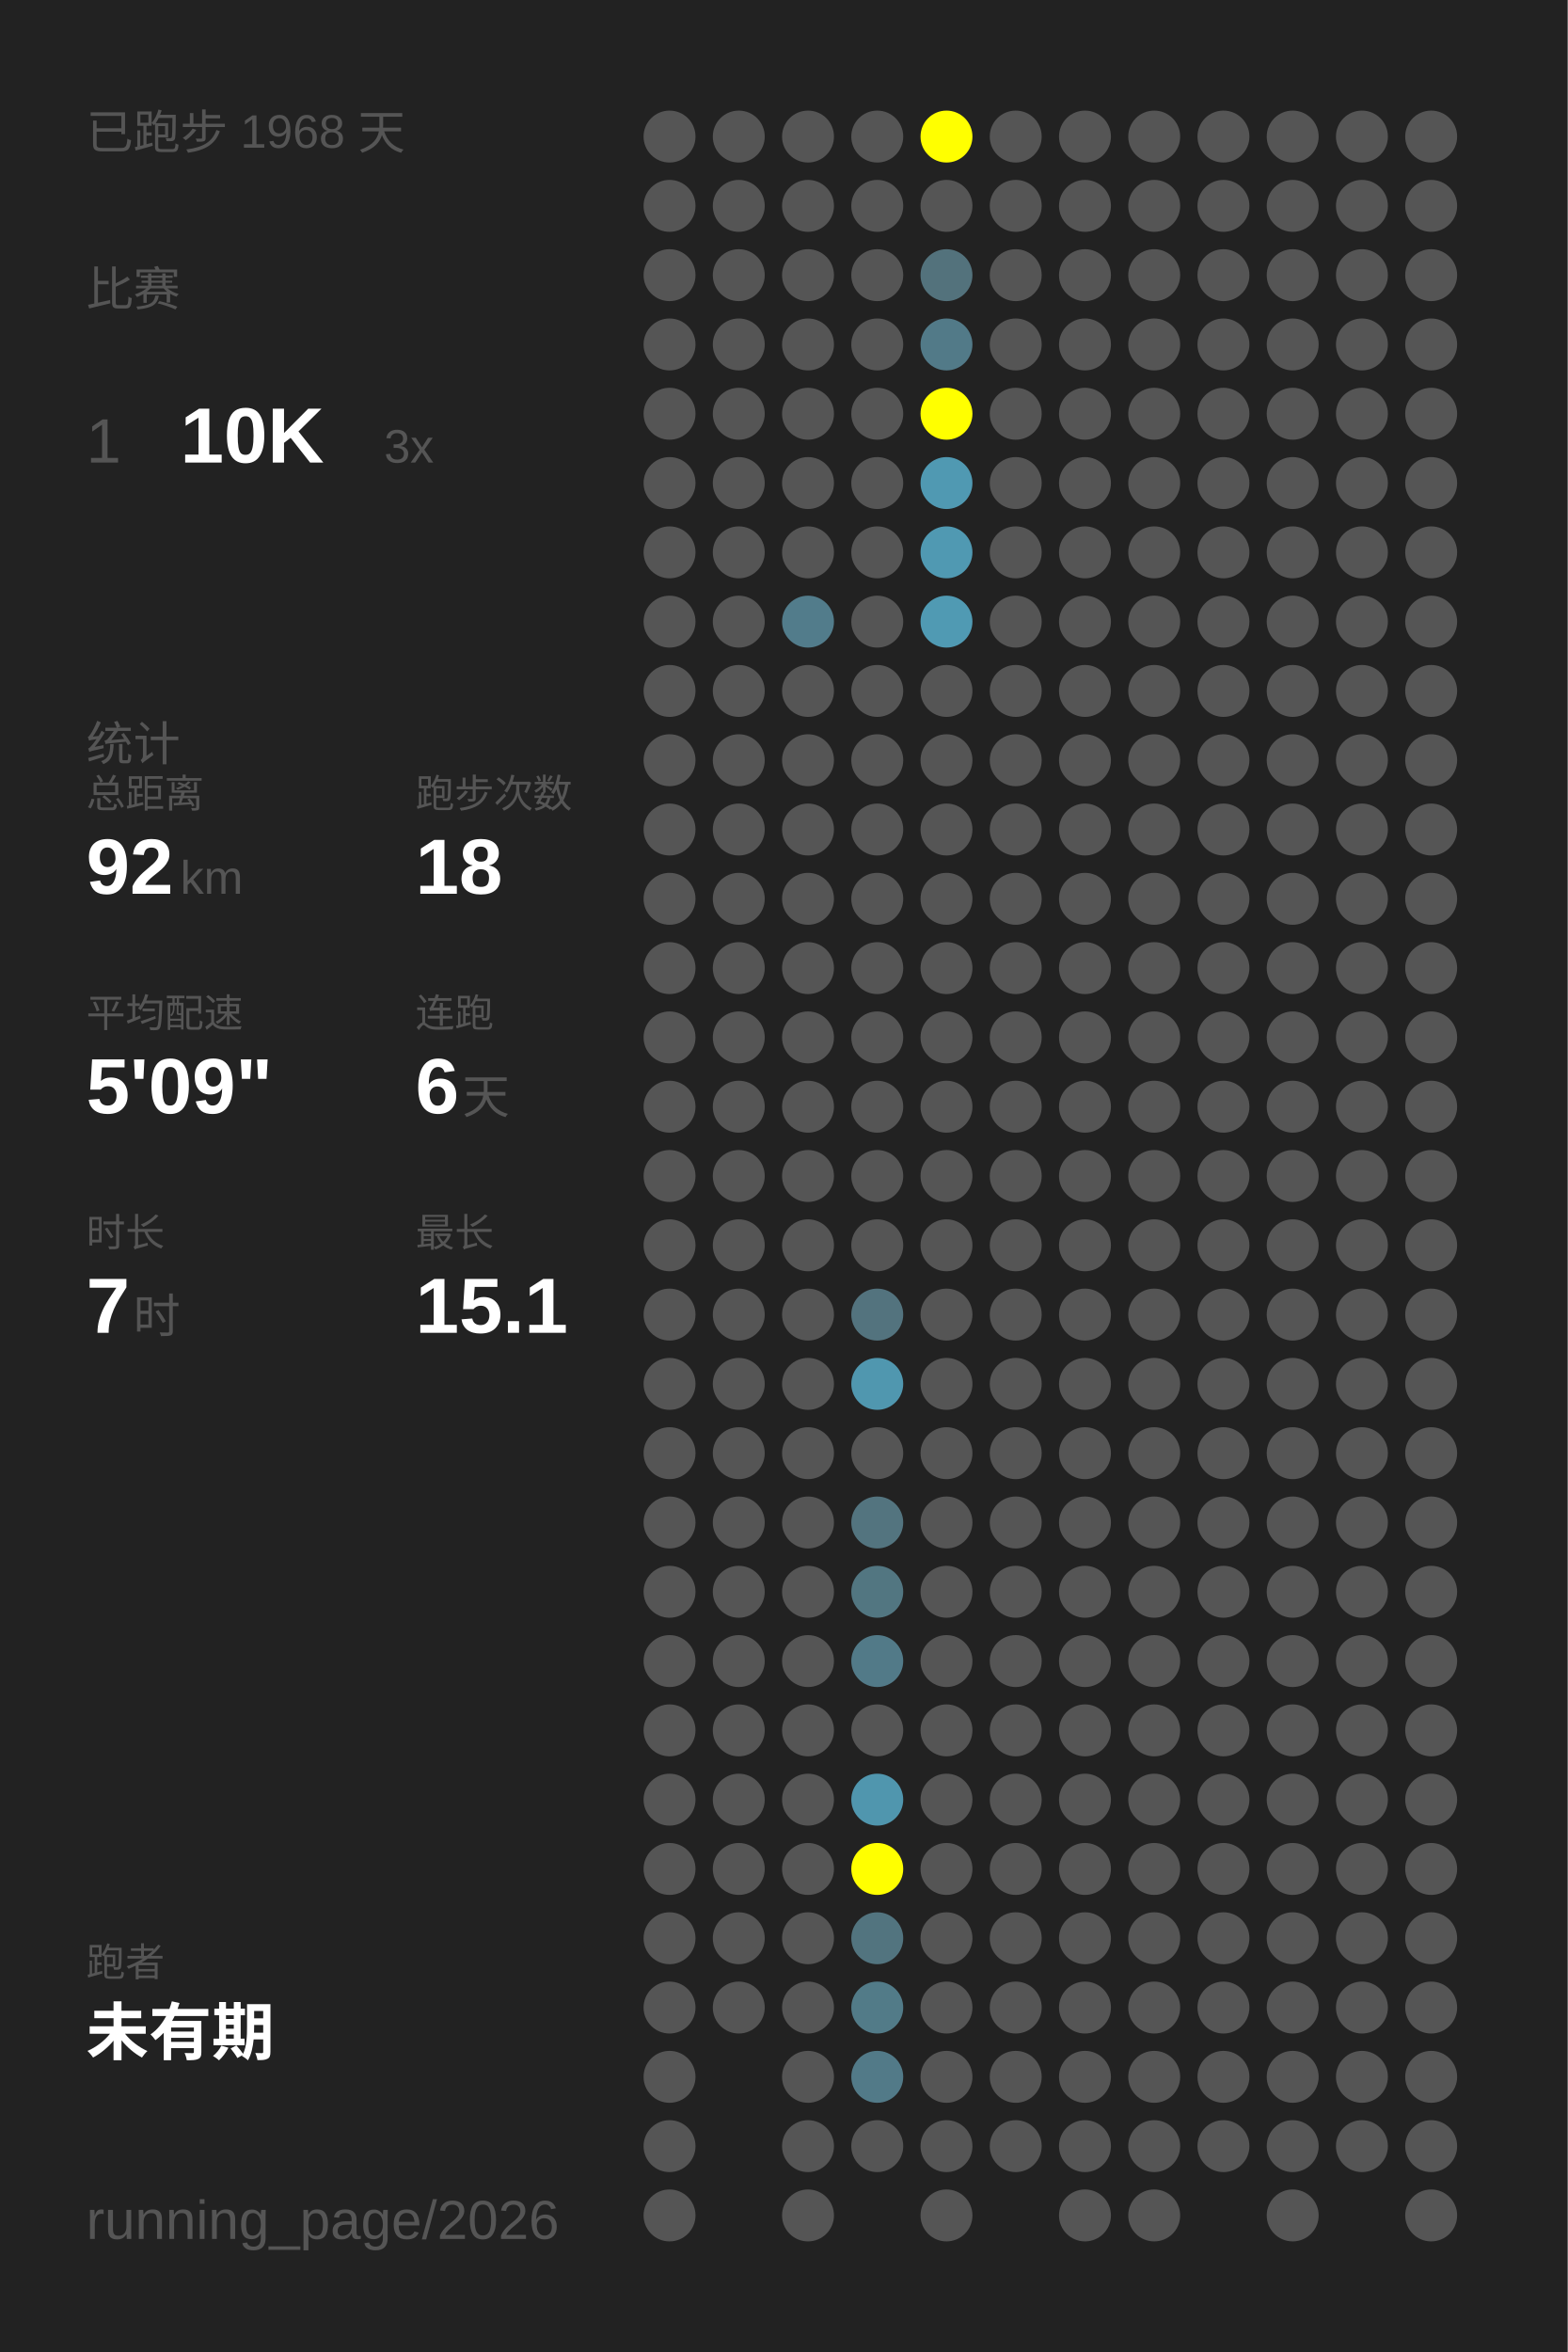
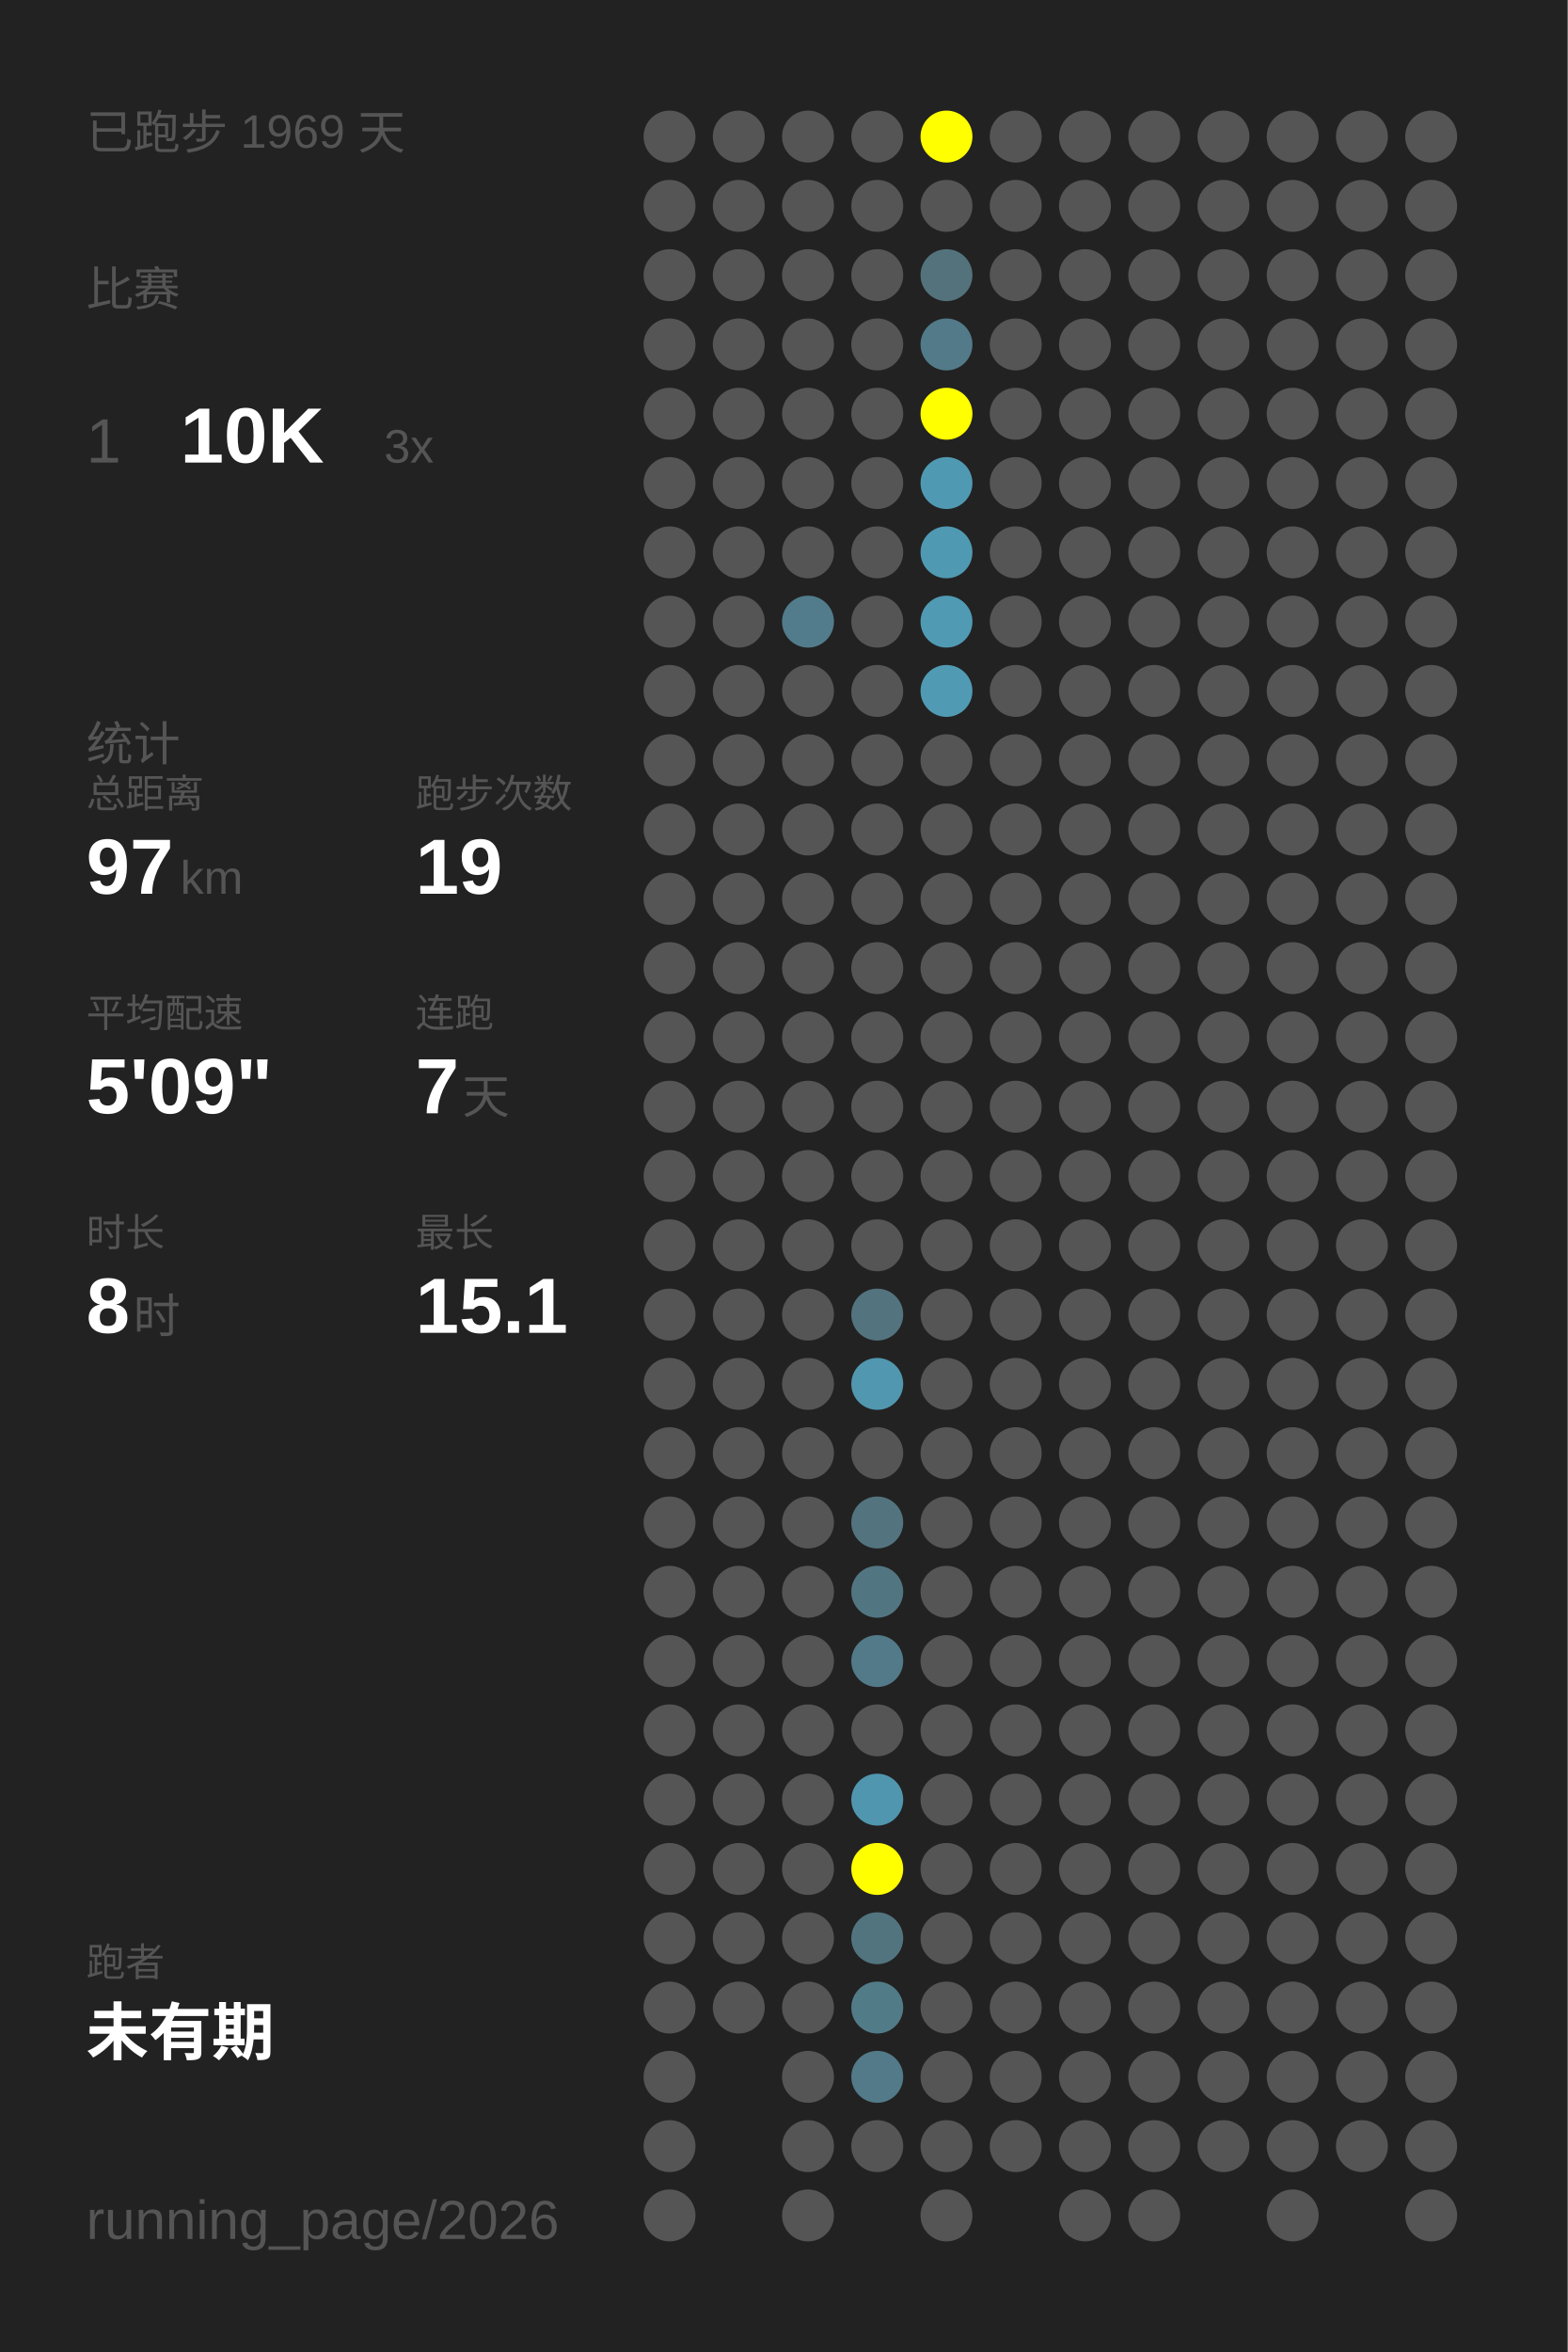
<svg xmlns="http://www.w3.org/2000/svg" baseProfile="full" height="300mm" version="1.1" viewBox="0,0,200,300" width="200mm">
  <defs />
  <rect fill="#222222" height="300" width="200" x="0" y="0" />
-   <text fill="#555555" style="font-size:6px; font-family:Arial;" x="11" y="19">已跑步 1968 天</text>
+   <text fill="#555555" style="font-size:6px; font-family:Arial;" x="11" y="19">已跑步 1969 天</text>
  <text fill="#555555" style="font-size:6px; font-family:Arial;" x="11" y="39">比赛</text>
  <text fill="#555555" style="font-size:8px; font-family:Arial;" x="11" y="59">1</text>
  <text fill="#FFFFFF" style="font-size:10px; font-family:Arial; font-weight:bold;" x="23" y="59">10K</text>
  <text fill="#555555" style="font-size:6px; font-family:Arial;" x="49" y="59">3x</text>
  <text fill="#555555" style="font-size:6px; font-family:Arial;" x="11" y="97">统计</text>
  <text fill="#555555" style="font-size:5px; font-family:Arial;" x="11" y="103">总距离</text>
-   <text fill="#FFFFFF" style="font-size:10px; font-family:Arial; font-weight:bold;" x="11" y="114">92</text>
+   <text fill="#FFFFFF" style="font-size:10px; font-family:Arial; font-weight:bold;" x="11" y="114">97</text>
  <text fill="#555555" style="font-size:6px; font-family:Arial;" x="23" y="114">km</text>
  <text fill="#555555" style="font-size:5px; font-family:Arial;" x="53" y="103">跑步次数</text>
-   <text fill="#FFFFFF" style="font-size:10px; font-family:Arial; font-weight:bold;" x="53" y="114">18</text>
+   <text fill="#FFFFFF" style="font-size:10px; font-family:Arial; font-weight:bold;" x="53" y="114">19</text>
  <text fill="#555555" style="font-size:5px; font-family:Arial;" x="11" y="131">平均配速</text>
  <text fill="#FFFFFF" style="font-size:10px; font-family:Arial; font-weight:bold;" x="11" y="142">5'09"</text>
  <text fill="#555555" style="font-size:5px; font-family:Arial;" x="53" y="131">连跑</text>
-   <text fill="#FFFFFF" style="font-size:10px; font-family:Arial; font-weight:bold;" x="53" y="142">6</text>
+   <text fill="#FFFFFF" style="font-size:10px; font-family:Arial; font-weight:bold;" x="53" y="142">7</text>
  <text fill="#555555" style="font-size:6px; font-family:Arial;" x="59" y="142">天</text>
  <text fill="#555555" style="font-size:5px; font-family:Arial;" x="11" y="159">时长</text>
-   <text fill="#FFFFFF" style="font-size:10px; font-family:Arial; font-weight:bold;" x="11" y="170">7</text>
+   <text fill="#FFFFFF" style="font-size:10px; font-family:Arial; font-weight:bold;" x="11" y="170">8</text>
  <text fill="#555555" style="font-size:6px; font-family:Arial;" x="17" y="170">时</text>
  <text fill="#555555" style="font-size:5px; font-family:Arial;" x="53" y="159">最长</text>
  <text fill="#FFFFFF" style="font-size:10px; font-family:Arial; font-weight:bold;" x="53" y="170">15.1</text>
  <text fill="#555555" style="font-size:5px; font-family:Arial;" x="11" y="252.065">跑者</text>
  <text fill="#FFFFFF" style="font-size:8px; font-family:Arial; font-weight:bold;" x="11" y="262.065">未有期</text>
  <text fill="#555555" style="font-size:7px; font-family:Arial;" x="11" y="285.581">running_page/2026</text>
  <circle cx="85.417" cy="17.419" fill="#555555" r="3.312" />
  <circle cx="85.417" cy="26.258" fill="#555555" r="3.312" />
  <circle cx="85.417" cy="35.097" fill="#555555" r="3.312" />
  <circle cx="85.417" cy="43.935" fill="#555555" r="3.312" />
  <circle cx="85.417" cy="52.774" fill="#555555" r="3.312" />
  <circle cx="85.417" cy="61.613" fill="#555555" r="3.312" />
  <circle cx="85.417" cy="70.452" fill="#555555" r="3.312" />
  <circle cx="85.417" cy="79.29" fill="#555555" r="3.312" />
  <circle cx="85.417" cy="88.129" fill="#555555" r="3.312" />
  <circle cx="85.417" cy="96.968" fill="#555555" r="3.312" />
  <circle cx="85.417" cy="105.806" fill="#555555" r="3.312" />
  <circle cx="85.417" cy="114.645" fill="#555555" r="3.312" />
  <circle cx="85.417" cy="123.484" fill="#555555" r="3.312" />
  <circle cx="85.417" cy="132.323" fill="#555555" r="3.312" />
  <circle cx="85.417" cy="141.161" fill="#555555" r="3.312" />
  <circle cx="85.417" cy="150" fill="#555555" r="3.312" />
  <circle cx="85.417" cy="158.839" fill="#555555" r="3.312" />
  <circle cx="85.417" cy="167.677" fill="#555555" r="3.312" />
  <circle cx="85.417" cy="176.516" fill="#555555" r="3.312" />
  <circle cx="85.417" cy="185.355" fill="#555555" r="3.312" />
  <circle cx="85.417" cy="194.194" fill="#555555" r="3.312" />
  <circle cx="85.417" cy="203.032" fill="#555555" r="3.312" />
  <circle cx="85.417" cy="211.871" fill="#555555" r="3.312" />
  <circle cx="85.417" cy="220.71" fill="#555555" r="3.312" />
  <circle cx="85.417" cy="229.548" fill="#555555" r="3.312" />
  <circle cx="85.417" cy="238.387" fill="#555555" r="3.312" />
  <circle cx="85.417" cy="247.226" fill="#555555" r="3.312" />
  <circle cx="85.417" cy="256.065" fill="#555555" r="3.312" />
  <circle cx="85.417" cy="264.903" fill="#555555" r="3.312" />
  <circle cx="85.417" cy="273.742" fill="#555555" r="3.312" />
  <circle cx="85.417" cy="282.581" fill="#555555" r="3.312" />
  <circle cx="94.25" cy="17.419" fill="#555555" r="3.312" />
  <circle cx="94.25" cy="26.258" fill="#555555" r="3.312" />
  <circle cx="94.25" cy="35.097" fill="#555555" r="3.312" />
  <circle cx="94.25" cy="43.935" fill="#555555" r="3.312" />
  <circle cx="94.25" cy="52.774" fill="#555555" r="3.312" />
  <circle cx="94.25" cy="61.613" fill="#555555" r="3.312" />
  <circle cx="94.25" cy="70.452" fill="#555555" r="3.312" />
  <circle cx="94.25" cy="79.29" fill="#555555" r="3.312" />
  <circle cx="94.25" cy="88.129" fill="#555555" r="3.312" />
  <circle cx="94.25" cy="96.968" fill="#555555" r="3.312" />
  <circle cx="94.25" cy="105.806" fill="#555555" r="3.312" />
  <circle cx="94.25" cy="114.645" fill="#555555" r="3.312" />
  <circle cx="94.25" cy="123.484" fill="#555555" r="3.312" />
  <circle cx="94.25" cy="132.323" fill="#555555" r="3.312" />
  <circle cx="94.25" cy="141.161" fill="#555555" r="3.312" />
  <circle cx="94.25" cy="150" fill="#555555" r="3.312" />
  <circle cx="94.25" cy="158.839" fill="#555555" r="3.312" />
  <circle cx="94.25" cy="167.677" fill="#555555" r="3.312" />
  <circle cx="94.25" cy="176.516" fill="#555555" r="3.312" />
  <circle cx="94.25" cy="185.355" fill="#555555" r="3.312" />
  <circle cx="94.25" cy="194.194" fill="#555555" r="3.312" />
  <circle cx="94.25" cy="203.032" fill="#555555" r="3.312" />
  <circle cx="94.25" cy="211.871" fill="#555555" r="3.312" />
  <circle cx="94.25" cy="220.71" fill="#555555" r="3.312" />
  <circle cx="94.25" cy="229.548" fill="#555555" r="3.312" />
  <circle cx="94.25" cy="238.387" fill="#555555" r="3.312" />
  <circle cx="94.25" cy="247.226" fill="#555555" r="3.312" />
  <circle cx="94.25" cy="256.065" fill="#555555" r="3.312" />
  <circle cx="103.083" cy="17.419" fill="#555555" r="3.312" />
  <circle cx="103.083" cy="26.258" fill="#555555" r="3.312" />
  <circle cx="103.083" cy="35.097" fill="#555555" r="3.312" />
  <circle cx="103.083" cy="43.935" fill="#555555" r="3.312" />
  <circle cx="103.083" cy="52.774" fill="#555555" r="3.312" />
  <circle cx="103.083" cy="61.613" fill="#555555" r="3.312" />
  <circle cx="103.083" cy="70.452" fill="#555555" r="3.312" />
  <circle cx="103.083" cy="79.29" fill="#527c8b" r="3.312" />
  <circle cx="103.083" cy="88.129" fill="#555555" r="3.312" />
  <circle cx="103.083" cy="96.968" fill="#555555" r="3.312" />
  <circle cx="103.083" cy="105.806" fill="#555555" r="3.312" />
  <circle cx="103.083" cy="114.645" fill="#555555" r="3.312" />
  <circle cx="103.083" cy="123.484" fill="#555555" r="3.312" />
  <circle cx="103.083" cy="132.323" fill="#555555" r="3.312" />
  <circle cx="103.083" cy="141.161" fill="#555555" r="3.312" />
  <circle cx="103.083" cy="150" fill="#555555" r="3.312" />
  <circle cx="103.083" cy="158.839" fill="#555555" r="3.312" />
  <circle cx="103.083" cy="167.677" fill="#555555" r="3.312" />
  <circle cx="103.083" cy="176.516" fill="#555555" r="3.312" />
  <circle cx="103.083" cy="185.355" fill="#555555" r="3.312" />
  <circle cx="103.083" cy="194.194" fill="#555555" r="3.312" />
  <circle cx="103.083" cy="203.032" fill="#555555" r="3.312" />
  <circle cx="103.083" cy="211.871" fill="#555555" r="3.312" />
  <circle cx="103.083" cy="220.71" fill="#555555" r="3.312" />
  <circle cx="103.083" cy="229.548" fill="#555555" r="3.312" />
  <circle cx="103.083" cy="238.387" fill="#555555" r="3.312" />
  <circle cx="103.083" cy="247.226" fill="#555555" r="3.312" />
  <circle cx="103.083" cy="256.065" fill="#555555" r="3.312" />
  <circle cx="103.083" cy="264.903" fill="#555555" r="3.312" />
  <circle cx="103.083" cy="273.742" fill="#555555" r="3.312" />
  <circle cx="103.083" cy="282.581" fill="#555555" r="3.312" />
  <circle cx="111.917" cy="17.419" fill="#555555" r="3.312" />
  <circle cx="111.917" cy="26.258" fill="#555555" r="3.312" />
  <circle cx="111.917" cy="35.097" fill="#555555" r="3.312" />
  <circle cx="111.917" cy="43.935" fill="#555555" r="3.312" />
  <circle cx="111.917" cy="52.774" fill="#555555" r="3.312" />
  <circle cx="111.917" cy="61.613" fill="#555555" r="3.312" />
  <circle cx="111.917" cy="70.452" fill="#555555" r="3.312" />
  <circle cx="111.917" cy="79.29" fill="#555555" r="3.312" />
  <circle cx="111.917" cy="88.129" fill="#555555" r="3.312" />
  <circle cx="111.917" cy="96.968" fill="#555555" r="3.312" />
  <circle cx="111.917" cy="105.806" fill="#555555" r="3.312" />
  <circle cx="111.917" cy="114.645" fill="#555555" r="3.312" />
  <circle cx="111.917" cy="123.484" fill="#555555" r="3.312" />
  <circle cx="111.917" cy="132.323" fill="#555555" r="3.312" />
  <circle cx="111.917" cy="141.161" fill="#555555" r="3.312" />
  <circle cx="111.917" cy="150" fill="#555555" r="3.312" />
  <circle cx="111.917" cy="158.839" fill="#555555" r="3.312" />
  <circle cx="111.917" cy="167.677" fill="#53737e" r="3.312" />
  <circle cx="111.917" cy="176.516" fill="#5097af" r="3.312" />
  <circle cx="111.917" cy="185.355" fill="#555555" r="3.312" />
  <circle cx="111.917" cy="194.194" fill="#53747f" r="3.312" />
  <circle cx="111.917" cy="203.032" fill="#527681" r="3.312" />
  <circle cx="111.917" cy="211.871" fill="#527a88" r="3.312" />
  <circle cx="111.917" cy="220.71" fill="#555555" r="3.312" />
  <circle cx="111.917" cy="229.548" fill="#5096ae" r="3.312" />
  <circle cx="111.917" cy="238.387" fill="#FFFF00" r="3.312" />
  <circle cx="111.917" cy="247.226" fill="#52747f" r="3.312" />
  <circle cx="111.917" cy="256.065" fill="#527b88" r="3.312" />
  <circle cx="111.917" cy="264.903" fill="#527a88" r="3.312" />
  <circle cx="111.917" cy="273.742" fill="#555555" r="3.312" />
  <circle cx="120.75" cy="17.419" fill="#FFFF00" r="3.312" />
  <circle cx="120.75" cy="26.258" fill="#555555" r="3.312" />
  <circle cx="120.75" cy="35.097" fill="#53727c" r="3.312" />
  <circle cx="120.75" cy="43.935" fill="#527a88" r="3.312" />
  <circle cx="120.75" cy="52.774" fill="#FFFF00" r="3.312" />
  <circle cx="120.75" cy="61.613" fill="#5099b2" r="3.312" />
  <circle cx="120.75" cy="70.452" fill="#5099b2" r="3.312" />
  <circle cx="120.75" cy="79.29" fill="#509ab3" r="3.312" />
-   <circle cx="120.75" cy="88.129" fill="#555555" r="3.312" />
+   <circle cx="120.75" cy="88.129" fill="#509ab4" r="3.312" />
  <circle cx="120.75" cy="96.968" fill="#555555" r="3.312" />
  <circle cx="120.75" cy="105.806" fill="#555555" r="3.312" />
  <circle cx="120.75" cy="114.645" fill="#555555" r="3.312" />
  <circle cx="120.75" cy="123.484" fill="#555555" r="3.312" />
  <circle cx="120.75" cy="132.323" fill="#555555" r="3.312" />
  <circle cx="120.75" cy="141.161" fill="#555555" r="3.312" />
  <circle cx="120.75" cy="150" fill="#555555" r="3.312" />
  <circle cx="120.75" cy="158.839" fill="#555555" r="3.312" />
  <circle cx="120.75" cy="167.677" fill="#555555" r="3.312" />
  <circle cx="120.75" cy="176.516" fill="#555555" r="3.312" />
  <circle cx="120.75" cy="185.355" fill="#555555" r="3.312" />
  <circle cx="120.75" cy="194.194" fill="#555555" r="3.312" />
  <circle cx="120.75" cy="203.032" fill="#555555" r="3.312" />
  <circle cx="120.75" cy="211.871" fill="#555555" r="3.312" />
  <circle cx="120.75" cy="220.71" fill="#555555" r="3.312" />
  <circle cx="120.75" cy="229.548" fill="#555555" r="3.312" />
  <circle cx="120.75" cy="238.387" fill="#555555" r="3.312" />
  <circle cx="120.75" cy="247.226" fill="#555555" r="3.312" />
  <circle cx="120.75" cy="256.065" fill="#555555" r="3.312" />
  <circle cx="120.75" cy="264.903" fill="#555555" r="3.312" />
  <circle cx="120.75" cy="273.742" fill="#555555" r="3.312" />
  <circle cx="120.75" cy="282.581" fill="#555555" r="3.312" />
  <circle cx="129.583" cy="17.419" fill="#555555" r="3.312" />
  <circle cx="129.583" cy="26.258" fill="#555555" r="3.312" />
  <circle cx="129.583" cy="35.097" fill="#555555" r="3.312" />
  <circle cx="129.583" cy="43.935" fill="#555555" r="3.312" />
  <circle cx="129.583" cy="52.774" fill="#555555" r="3.312" />
  <circle cx="129.583" cy="61.613" fill="#555555" r="3.312" />
  <circle cx="129.583" cy="70.452" fill="#555555" r="3.312" />
  <circle cx="129.583" cy="79.29" fill="#555555" r="3.312" />
  <circle cx="129.583" cy="88.129" fill="#555555" r="3.312" />
  <circle cx="129.583" cy="96.968" fill="#555555" r="3.312" />
  <circle cx="129.583" cy="105.806" fill="#555555" r="3.312" />
  <circle cx="129.583" cy="114.645" fill="#555555" r="3.312" />
  <circle cx="129.583" cy="123.484" fill="#555555" r="3.312" />
  <circle cx="129.583" cy="132.323" fill="#555555" r="3.312" />
  <circle cx="129.583" cy="141.161" fill="#555555" r="3.312" />
  <circle cx="129.583" cy="150" fill="#555555" r="3.312" />
  <circle cx="129.583" cy="158.839" fill="#555555" r="3.312" />
  <circle cx="129.583" cy="167.677" fill="#555555" r="3.312" />
  <circle cx="129.583" cy="176.516" fill="#555555" r="3.312" />
  <circle cx="129.583" cy="185.355" fill="#555555" r="3.312" />
  <circle cx="129.583" cy="194.194" fill="#555555" r="3.312" />
  <circle cx="129.583" cy="203.032" fill="#555555" r="3.312" />
  <circle cx="129.583" cy="211.871" fill="#555555" r="3.312" />
  <circle cx="129.583" cy="220.71" fill="#555555" r="3.312" />
  <circle cx="129.583" cy="229.548" fill="#555555" r="3.312" />
  <circle cx="129.583" cy="238.387" fill="#555555" r="3.312" />
  <circle cx="129.583" cy="247.226" fill="#555555" r="3.312" />
  <circle cx="129.583" cy="256.065" fill="#555555" r="3.312" />
  <circle cx="129.583" cy="264.903" fill="#555555" r="3.312" />
  <circle cx="129.583" cy="273.742" fill="#555555" r="3.312" />
  <circle cx="138.417" cy="17.419" fill="#555555" r="3.312" />
  <circle cx="138.417" cy="26.258" fill="#555555" r="3.312" />
  <circle cx="138.417" cy="35.097" fill="#555555" r="3.312" />
  <circle cx="138.417" cy="43.935" fill="#555555" r="3.312" />
  <circle cx="138.417" cy="52.774" fill="#555555" r="3.312" />
  <circle cx="138.417" cy="61.613" fill="#555555" r="3.312" />
  <circle cx="138.417" cy="70.452" fill="#555555" r="3.312" />
  <circle cx="138.417" cy="79.29" fill="#555555" r="3.312" />
  <circle cx="138.417" cy="88.129" fill="#555555" r="3.312" />
  <circle cx="138.417" cy="96.968" fill="#555555" r="3.312" />
  <circle cx="138.417" cy="105.806" fill="#555555" r="3.312" />
  <circle cx="138.417" cy="114.645" fill="#555555" r="3.312" />
  <circle cx="138.417" cy="123.484" fill="#555555" r="3.312" />
  <circle cx="138.417" cy="132.323" fill="#555555" r="3.312" />
  <circle cx="138.417" cy="141.161" fill="#555555" r="3.312" />
  <circle cx="138.417" cy="150" fill="#555555" r="3.312" />
  <circle cx="138.417" cy="158.839" fill="#555555" r="3.312" />
  <circle cx="138.417" cy="167.677" fill="#555555" r="3.312" />
  <circle cx="138.417" cy="176.516" fill="#555555" r="3.312" />
  <circle cx="138.417" cy="185.355" fill="#555555" r="3.312" />
  <circle cx="138.417" cy="194.194" fill="#555555" r="3.312" />
  <circle cx="138.417" cy="203.032" fill="#555555" r="3.312" />
  <circle cx="138.417" cy="211.871" fill="#555555" r="3.312" />
  <circle cx="138.417" cy="220.71" fill="#555555" r="3.312" />
  <circle cx="138.417" cy="229.548" fill="#555555" r="3.312" />
  <circle cx="138.417" cy="238.387" fill="#555555" r="3.312" />
  <circle cx="138.417" cy="247.226" fill="#555555" r="3.312" />
  <circle cx="138.417" cy="256.065" fill="#555555" r="3.312" />
  <circle cx="138.417" cy="264.903" fill="#555555" r="3.312" />
  <circle cx="138.417" cy="273.742" fill="#555555" r="3.312" />
  <circle cx="138.417" cy="282.581" fill="#555555" r="3.312" />
  <circle cx="147.25" cy="17.419" fill="#555555" r="3.312" />
  <circle cx="147.25" cy="26.258" fill="#555555" r="3.312" />
  <circle cx="147.25" cy="35.097" fill="#555555" r="3.312" />
  <circle cx="147.25" cy="43.935" fill="#555555" r="3.312" />
  <circle cx="147.25" cy="52.774" fill="#555555" r="3.312" />
  <circle cx="147.25" cy="61.613" fill="#555555" r="3.312" />
  <circle cx="147.25" cy="70.452" fill="#555555" r="3.312" />
  <circle cx="147.25" cy="79.29" fill="#555555" r="3.312" />
  <circle cx="147.25" cy="88.129" fill="#555555" r="3.312" />
  <circle cx="147.25" cy="96.968" fill="#555555" r="3.312" />
  <circle cx="147.25" cy="105.806" fill="#555555" r="3.312" />
  <circle cx="147.25" cy="114.645" fill="#555555" r="3.312" />
  <circle cx="147.25" cy="123.484" fill="#555555" r="3.312" />
  <circle cx="147.25" cy="132.323" fill="#555555" r="3.312" />
  <circle cx="147.25" cy="141.161" fill="#555555" r="3.312" />
  <circle cx="147.25" cy="150" fill="#555555" r="3.312" />
  <circle cx="147.25" cy="158.839" fill="#555555" r="3.312" />
  <circle cx="147.25" cy="167.677" fill="#555555" r="3.312" />
  <circle cx="147.25" cy="176.516" fill="#555555" r="3.312" />
  <circle cx="147.25" cy="185.355" fill="#555555" r="3.312" />
  <circle cx="147.25" cy="194.194" fill="#555555" r="3.312" />
  <circle cx="147.25" cy="203.032" fill="#555555" r="3.312" />
  <circle cx="147.25" cy="211.871" fill="#555555" r="3.312" />
  <circle cx="147.25" cy="220.71" fill="#555555" r="3.312" />
  <circle cx="147.25" cy="229.548" fill="#555555" r="3.312" />
  <circle cx="147.25" cy="238.387" fill="#555555" r="3.312" />
  <circle cx="147.25" cy="247.226" fill="#555555" r="3.312" />
  <circle cx="147.25" cy="256.065" fill="#555555" r="3.312" />
  <circle cx="147.25" cy="264.903" fill="#555555" r="3.312" />
  <circle cx="147.25" cy="273.742" fill="#555555" r="3.312" />
  <circle cx="147.25" cy="282.581" fill="#555555" r="3.312" />
  <circle cx="156.083" cy="17.419" fill="#555555" r="3.312" />
  <circle cx="156.083" cy="26.258" fill="#555555" r="3.312" />
  <circle cx="156.083" cy="35.097" fill="#555555" r="3.312" />
  <circle cx="156.083" cy="43.935" fill="#555555" r="3.312" />
  <circle cx="156.083" cy="52.774" fill="#555555" r="3.312" />
  <circle cx="156.083" cy="61.613" fill="#555555" r="3.312" />
  <circle cx="156.083" cy="70.452" fill="#555555" r="3.312" />
  <circle cx="156.083" cy="79.29" fill="#555555" r="3.312" />
  <circle cx="156.083" cy="88.129" fill="#555555" r="3.312" />
  <circle cx="156.083" cy="96.968" fill="#555555" r="3.312" />
  <circle cx="156.083" cy="105.806" fill="#555555" r="3.312" />
  <circle cx="156.083" cy="114.645" fill="#555555" r="3.312" />
  <circle cx="156.083" cy="123.484" fill="#555555" r="3.312" />
  <circle cx="156.083" cy="132.323" fill="#555555" r="3.312" />
  <circle cx="156.083" cy="141.161" fill="#555555" r="3.312" />
  <circle cx="156.083" cy="150" fill="#555555" r="3.312" />
  <circle cx="156.083" cy="158.839" fill="#555555" r="3.312" />
  <circle cx="156.083" cy="167.677" fill="#555555" r="3.312" />
  <circle cx="156.083" cy="176.516" fill="#555555" r="3.312" />
  <circle cx="156.083" cy="185.355" fill="#555555" r="3.312" />
  <circle cx="156.083" cy="194.194" fill="#555555" r="3.312" />
  <circle cx="156.083" cy="203.032" fill="#555555" r="3.312" />
  <circle cx="156.083" cy="211.871" fill="#555555" r="3.312" />
  <circle cx="156.083" cy="220.71" fill="#555555" r="3.312" />
  <circle cx="156.083" cy="229.548" fill="#555555" r="3.312" />
  <circle cx="156.083" cy="238.387" fill="#555555" r="3.312" />
  <circle cx="156.083" cy="247.226" fill="#555555" r="3.312" />
  <circle cx="156.083" cy="256.065" fill="#555555" r="3.312" />
  <circle cx="156.083" cy="264.903" fill="#555555" r="3.312" />
  <circle cx="156.083" cy="273.742" fill="#555555" r="3.312" />
  <circle cx="164.917" cy="17.419" fill="#555555" r="3.312" />
  <circle cx="164.917" cy="26.258" fill="#555555" r="3.312" />
  <circle cx="164.917" cy="35.097" fill="#555555" r="3.312" />
  <circle cx="164.917" cy="43.935" fill="#555555" r="3.312" />
  <circle cx="164.917" cy="52.774" fill="#555555" r="3.312" />
  <circle cx="164.917" cy="61.613" fill="#555555" r="3.312" />
  <circle cx="164.917" cy="70.452" fill="#555555" r="3.312" />
  <circle cx="164.917" cy="79.29" fill="#555555" r="3.312" />
  <circle cx="164.917" cy="88.129" fill="#555555" r="3.312" />
  <circle cx="164.917" cy="96.968" fill="#555555" r="3.312" />
  <circle cx="164.917" cy="105.806" fill="#555555" r="3.312" />
  <circle cx="164.917" cy="114.645" fill="#555555" r="3.312" />
  <circle cx="164.917" cy="123.484" fill="#555555" r="3.312" />
  <circle cx="164.917" cy="132.323" fill="#555555" r="3.312" />
  <circle cx="164.917" cy="141.161" fill="#555555" r="3.312" />
  <circle cx="164.917" cy="150" fill="#555555" r="3.312" />
  <circle cx="164.917" cy="158.839" fill="#555555" r="3.312" />
  <circle cx="164.917" cy="167.677" fill="#555555" r="3.312" />
  <circle cx="164.917" cy="176.516" fill="#555555" r="3.312" />
  <circle cx="164.917" cy="185.355" fill="#555555" r="3.312" />
  <circle cx="164.917" cy="194.194" fill="#555555" r="3.312" />
  <circle cx="164.917" cy="203.032" fill="#555555" r="3.312" />
  <circle cx="164.917" cy="211.871" fill="#555555" r="3.312" />
  <circle cx="164.917" cy="220.71" fill="#555555" r="3.312" />
  <circle cx="164.917" cy="229.548" fill="#555555" r="3.312" />
  <circle cx="164.917" cy="238.387" fill="#555555" r="3.312" />
  <circle cx="164.917" cy="247.226" fill="#555555" r="3.312" />
  <circle cx="164.917" cy="256.065" fill="#555555" r="3.312" />
  <circle cx="164.917" cy="264.903" fill="#555555" r="3.312" />
  <circle cx="164.917" cy="273.742" fill="#555555" r="3.312" />
  <circle cx="164.917" cy="282.581" fill="#555555" r="3.312" />
  <circle cx="173.75" cy="17.419" fill="#555555" r="3.312" />
  <circle cx="173.75" cy="26.258" fill="#555555" r="3.312" />
  <circle cx="173.75" cy="35.097" fill="#555555" r="3.312" />
  <circle cx="173.75" cy="43.935" fill="#555555" r="3.312" />
  <circle cx="173.75" cy="52.774" fill="#555555" r="3.312" />
  <circle cx="173.75" cy="61.613" fill="#555555" r="3.312" />
  <circle cx="173.75" cy="70.452" fill="#555555" r="3.312" />
  <circle cx="173.75" cy="79.29" fill="#555555" r="3.312" />
  <circle cx="173.75" cy="88.129" fill="#555555" r="3.312" />
  <circle cx="173.75" cy="96.968" fill="#555555" r="3.312" />
  <circle cx="173.75" cy="105.806" fill="#555555" r="3.312" />
  <circle cx="173.75" cy="114.645" fill="#555555" r="3.312" />
  <circle cx="173.75" cy="123.484" fill="#555555" r="3.312" />
  <circle cx="173.75" cy="132.323" fill="#555555" r="3.312" />
  <circle cx="173.75" cy="141.161" fill="#555555" r="3.312" />
  <circle cx="173.75" cy="150" fill="#555555" r="3.312" />
  <circle cx="173.75" cy="158.839" fill="#555555" r="3.312" />
  <circle cx="173.75" cy="167.677" fill="#555555" r="3.312" />
  <circle cx="173.75" cy="176.516" fill="#555555" r="3.312" />
  <circle cx="173.75" cy="185.355" fill="#555555" r="3.312" />
  <circle cx="173.75" cy="194.194" fill="#555555" r="3.312" />
  <circle cx="173.75" cy="203.032" fill="#555555" r="3.312" />
  <circle cx="173.75" cy="211.871" fill="#555555" r="3.312" />
  <circle cx="173.75" cy="220.71" fill="#555555" r="3.312" />
  <circle cx="173.75" cy="229.548" fill="#555555" r="3.312" />
  <circle cx="173.75" cy="238.387" fill="#555555" r="3.312" />
  <circle cx="173.75" cy="247.226" fill="#555555" r="3.312" />
  <circle cx="173.75" cy="256.065" fill="#555555" r="3.312" />
  <circle cx="173.75" cy="264.903" fill="#555555" r="3.312" />
  <circle cx="173.75" cy="273.742" fill="#555555" r="3.312" />
  <circle cx="182.583" cy="17.419" fill="#555555" r="3.312" />
  <circle cx="182.583" cy="26.258" fill="#555555" r="3.312" />
  <circle cx="182.583" cy="35.097" fill="#555555" r="3.312" />
  <circle cx="182.583" cy="43.935" fill="#555555" r="3.312" />
  <circle cx="182.583" cy="52.774" fill="#555555" r="3.312" />
  <circle cx="182.583" cy="61.613" fill="#555555" r="3.312" />
  <circle cx="182.583" cy="70.452" fill="#555555" r="3.312" />
  <circle cx="182.583" cy="79.29" fill="#555555" r="3.312" />
  <circle cx="182.583" cy="88.129" fill="#555555" r="3.312" />
  <circle cx="182.583" cy="96.968" fill="#555555" r="3.312" />
  <circle cx="182.583" cy="105.806" fill="#555555" r="3.312" />
  <circle cx="182.583" cy="114.645" fill="#555555" r="3.312" />
  <circle cx="182.583" cy="123.484" fill="#555555" r="3.312" />
  <circle cx="182.583" cy="132.323" fill="#555555" r="3.312" />
  <circle cx="182.583" cy="141.161" fill="#555555" r="3.312" />
  <circle cx="182.583" cy="150" fill="#555555" r="3.312" />
  <circle cx="182.583" cy="158.839" fill="#555555" r="3.312" />
  <circle cx="182.583" cy="167.677" fill="#555555" r="3.312" />
  <circle cx="182.583" cy="176.516" fill="#555555" r="3.312" />
  <circle cx="182.583" cy="185.355" fill="#555555" r="3.312" />
  <circle cx="182.583" cy="194.194" fill="#555555" r="3.312" />
  <circle cx="182.583" cy="203.032" fill="#555555" r="3.312" />
  <circle cx="182.583" cy="211.871" fill="#555555" r="3.312" />
  <circle cx="182.583" cy="220.71" fill="#555555" r="3.312" />
  <circle cx="182.583" cy="229.548" fill="#555555" r="3.312" />
  <circle cx="182.583" cy="238.387" fill="#555555" r="3.312" />
  <circle cx="182.583" cy="247.226" fill="#555555" r="3.312" />
  <circle cx="182.583" cy="256.065" fill="#555555" r="3.312" />
  <circle cx="182.583" cy="264.903" fill="#555555" r="3.312" />
  <circle cx="182.583" cy="273.742" fill="#555555" r="3.312" />
  <circle cx="182.583" cy="282.581" fill="#555555" r="3.312" />
</svg>
